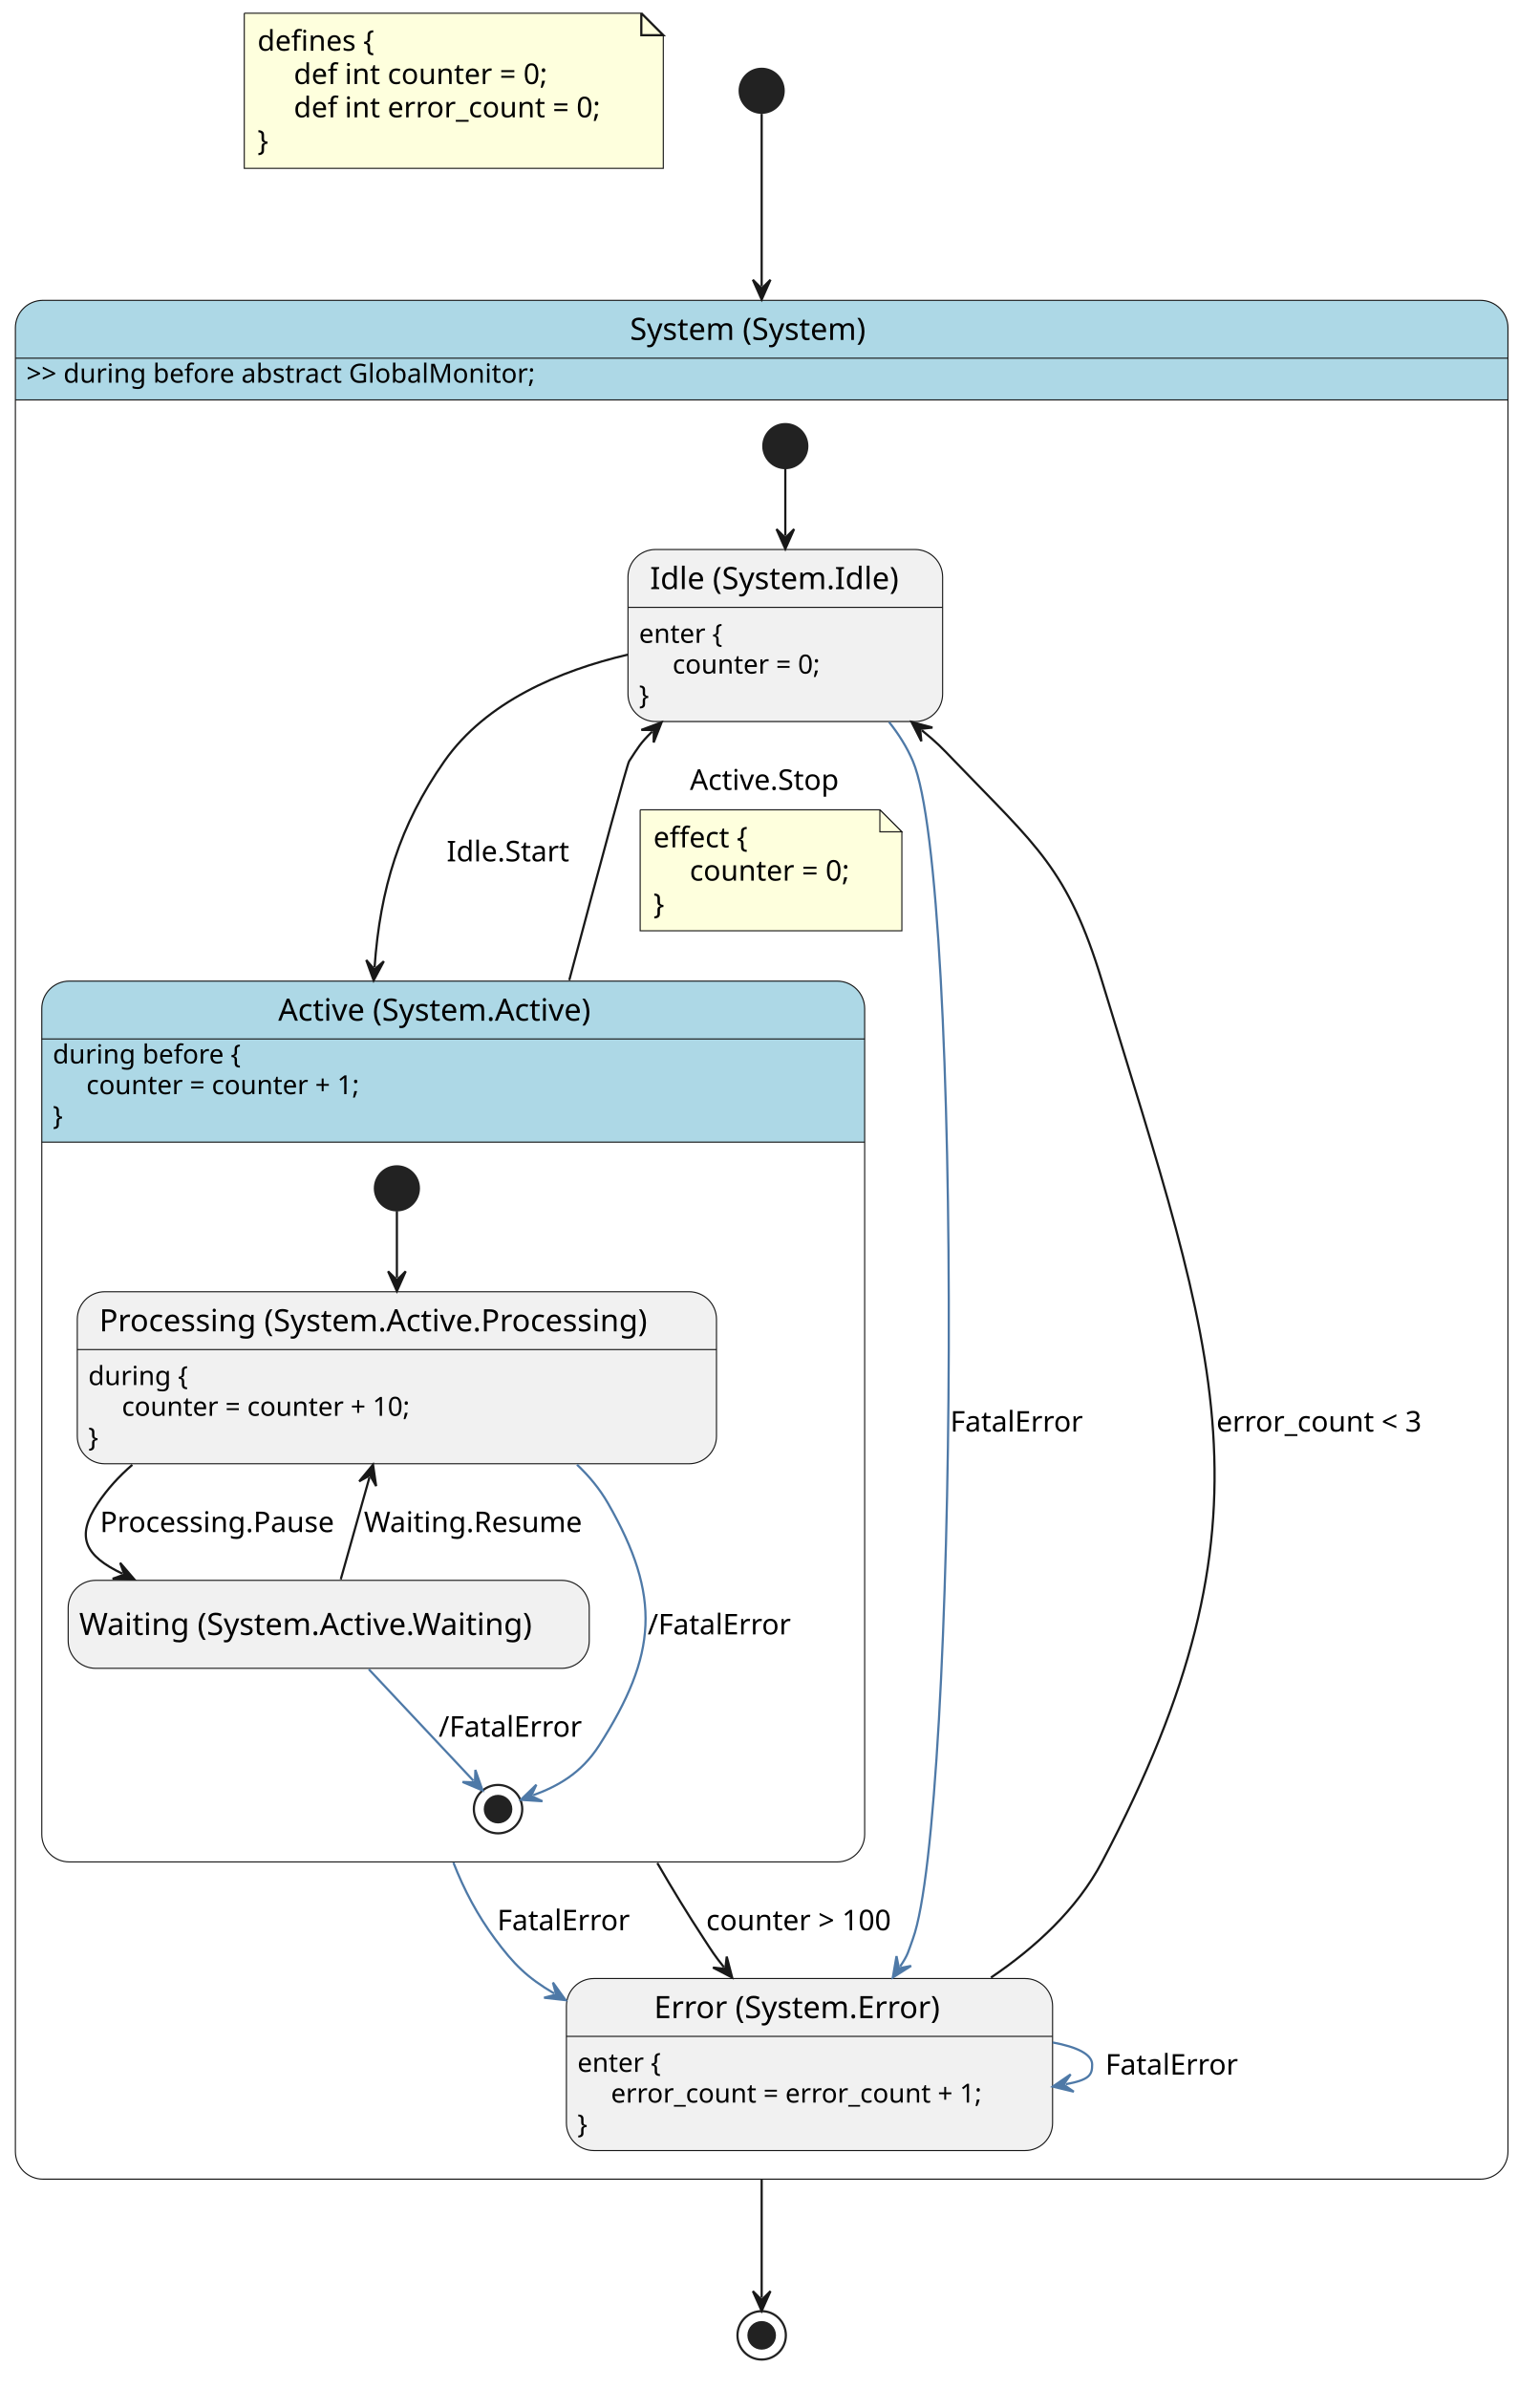
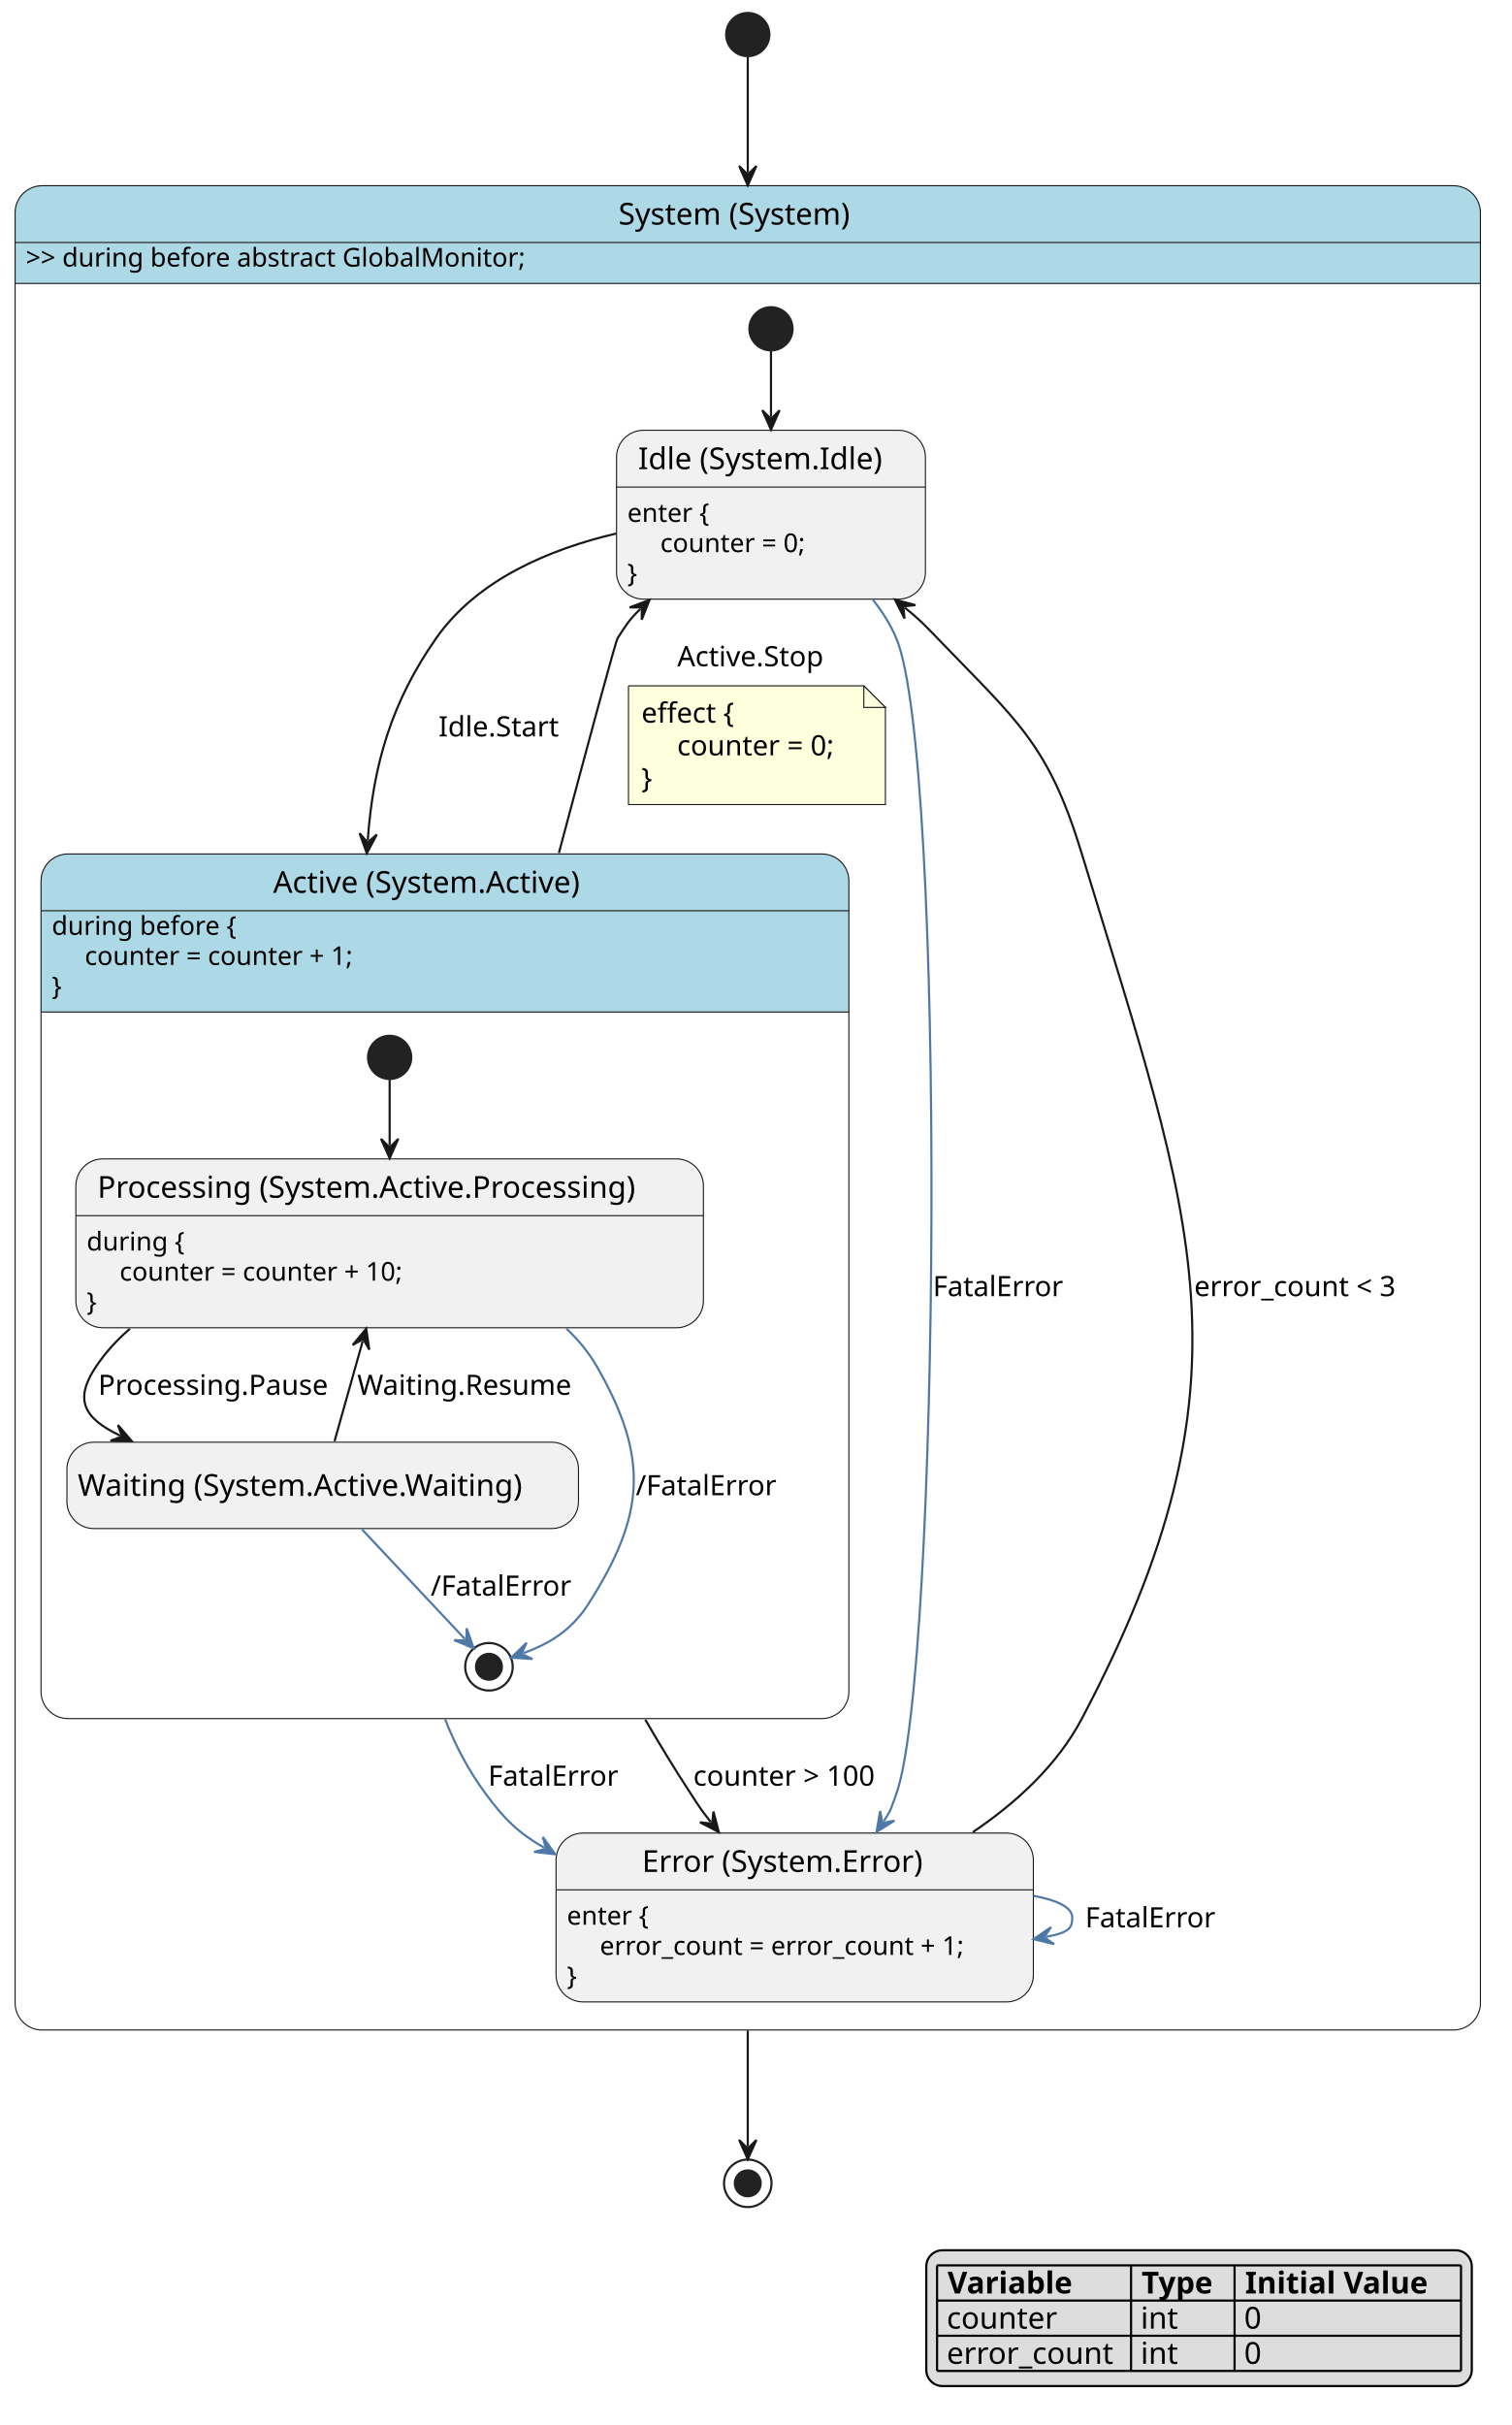
- <svg xmlns="http://www.w3.org/2000/svg" contentStyleType="text/css" data-diagram-type="STATE" height="1086px" preserveAspectRatio="none" style="width:700px;height:1086px;background:#FFFFFF;" version="1.1" viewBox="0 0 700 1086" width="700px" zoomAndPan="magnify">
+ <svg xmlns="http://www.w3.org/2000/svg" contentStyleType="text/css" data-diagram-type="STATE" height="1123px" preserveAspectRatio="none" style="width:700px;height:1123px;background:#FFFFFF;" version="1.1" viewBox="0 0 700 1123" width="700px" zoomAndPan="magnify">
  <defs />
  <g>
-     <g class="entity" data-qualified-name="DefinitionNote" data-source-line="11" id="ent0002">
-       <path d="M111.07,6 L111.07,76.531 L301.61,76.531 L301.61,16 L291.61,6 L111.07,6" fill="#FEFFDD" style="stroke:#181818;stroke-width:0.5;" />
-       <path d="M291.61,6 L291.61,16 L301.61,16 L291.61,6" fill="#FEFFDD" style="stroke:#181818;stroke-width:1;" />
-       <text fill="#000000" font-family="sans-serif" font-size="13" lengthAdjust="spacing" textLength="59.852" x="117.07" y="23.067">defines {</text>
-       <text fill="#000000" font-family="sans-serif" font-size="13" lengthAdjust="spacing" textLength="127.867" x="133.599" y="38.2">def int counter = 0;</text>
-       <text fill="#000000" font-family="sans-serif" font-size="13" lengthAdjust="spacing" textLength="153.01" x="133.599" y="53.333">def int error_count = 0;</text>
-       <text fill="#000000" font-family="sans-serif" font-size="13" lengthAdjust="spacing" textLength="8.271" x="117.07" y="68.465">}</text>
+     <path d="M19.5,86 L673.181,86 A12.5,12.5 0 0 1 685.681,98.5 L685.681,131.266 L7,131.266 L7,98.5 A12.5,12.5 0 0 1 19.5,86" fill="#ADD8E6" />
+     <rect fill="none" height="854.079" rx="12.5" ry="12.5" style="stroke:#181818;stroke-width:0.5;" width="678.681" x="7" y="86" />
+     <line style="stroke:#181818;stroke-width:0.5;" x1="7" x2="685.681" y1="131.266" y2="131.266" />
+     <line style="stroke:#181818;stroke-width:0.5;" x1="7" x2="685.681" y1="112.297" y2="112.297" />
+     <text fill="#000000" font-family="sans-serif" font-size="14" lengthAdjust="spacing" textLength="119.786" x="286.447" y="103.995">System (System)</text>
+     <text fill="#000000" font-family="sans-serif" font-size="12" lengthAdjust="spacing" textLength="250.418" x="12" y="123.436">&gt;&gt; during before abstract GlobalMonitor;</text>
+     <g class="entity" data-qualified-name="system.system__idle" id="ent0003">
+       <rect fill="#F1F1F1" height="78.203" rx="12.5" ry="12.5" style="stroke:#181818;stroke-width:0.5;" width="143.067" x="285.55" y="199.266" />
+       <line style="stroke:#181818;stroke-width:0.5;" x1="285.55" x2="428.617" y1="225.562" y2="225.562" />
+       <text fill="#000000" font-family="sans-serif" font-size="14" lengthAdjust="spacing" textLength="123.067" x="295.55" y="217.261">Idle (System.Idle)</text>
+       <text fill="#000000" font-family="sans-serif" font-size="12" lengthAdjust="spacing" textLength="43.459" x="290.55" y="241.701">enter {</text>
+       <text fill="#000000" font-family="sans-serif" font-size="12" lengthAdjust="spacing" textLength="75.533" x="305.808" y="255.67">counter = 0;</text>
+       <text fill="#000000" font-family="sans-serif" font-size="12" lengthAdjust="spacing" textLength="7.635" x="290.55" y="269.639">}</text>
    </g>
-     <path d="M19.5,136.53 L673.181,136.53 A12.5,12.5 0 0 1 685.681,149.03 L685.681,181.796 L7,181.796 L7,149.03 A12.5,12.5 0 0 1 19.5,136.53" fill="#ADD8E6" />
-     <rect fill="none" height="854.079" rx="12.5" ry="12.5" style="stroke:#181818;stroke-width:0.5;" width="678.681" x="7" y="136.53" />
-     <line style="stroke:#181818;stroke-width:0.5;" x1="7" x2="685.681" y1="181.796" y2="181.796" />
-     <line style="stroke:#181818;stroke-width:0.5;" x1="7" x2="685.681" y1="162.827" y2="162.827" />
-     <text fill="#000000" font-family="sans-serif" font-size="14" lengthAdjust="spacing" textLength="119.786" x="286.447" y="154.525">System (System)</text>
-     <text fill="#000000" font-family="sans-serif" font-size="12" lengthAdjust="spacing" textLength="250.418" x="12" y="173.965">&gt;&gt; during before abstract GlobalMonitor;</text>
-     <g class="entity" data-qualified-name="system.system__idle" id="ent0004">
-       <rect fill="#F1F1F1" height="78.203" rx="12.5" ry="12.5" style="stroke:#181818;stroke-width:0.5;" width="143.067" x="285.55" y="249.796" />
-       <line style="stroke:#181818;stroke-width:0.5;" x1="285.55" x2="428.617" y1="276.092" y2="276.092" />
-       <text fill="#000000" font-family="sans-serif" font-size="14" lengthAdjust="spacing" textLength="123.067" x="295.55" y="267.791">Idle (System.Idle)</text>
-       <text fill="#000000" font-family="sans-serif" font-size="12" lengthAdjust="spacing" textLength="43.459" x="290.55" y="292.231">enter {</text>
-       <text fill="#000000" font-family="sans-serif" font-size="12" lengthAdjust="spacing" textLength="75.533" x="305.808" y="306.2">counter = 0;</text>
-       <text fill="#000000" font-family="sans-serif" font-size="12" lengthAdjust="spacing" textLength="7.635" x="290.55" y="320.169">}</text>
+     <path d="M31.5,395.466 L380.671,395.466 A12.5,12.5 0 0 1 393.171,407.966 L393.171,468.669 L19,468.669 L19,407.966 A12.5,12.5 0 0 1 31.5,395.466" fill="#ADD8E6" />
+     <rect fill="none" height="400.403" rx="12.5" ry="12.5" style="stroke:#181818;stroke-width:0.5;" width="374.171" x="19" y="395.466" />
+     <line style="stroke:#181818;stroke-width:0.5;" x1="19" x2="393.171" y1="468.669" y2="468.669" />
+     <line style="stroke:#181818;stroke-width:0.5;" x1="19" x2="393.171" y1="421.762" y2="421.762" />
+     <text fill="#000000" font-family="sans-serif" font-size="14" lengthAdjust="spacing" textLength="159.134" x="126.518" y="413.461">Active (System.Active)</text>
+     <text fill="#000000" font-family="sans-serif" font-size="12" lengthAdjust="spacing" textLength="92.859" x="24" y="432.901">during before {</text>
+     <text fill="#000000" font-family="sans-serif" font-size="12" lengthAdjust="spacing" textLength="139.389" x="39.258" y="446.87">counter = counter + 1;</text>
+     <text fill="#000000" font-family="sans-serif" font-size="12" lengthAdjust="spacing" textLength="7.635" x="24" y="460.839">}</text>
+     <g class="entity" data-qualified-name="system.system__active.system__active__processing" id="ent0005">
+       <rect fill="#F1F1F1" height="78.203" rx="12.5" ry="12.5" style="stroke:#181818;stroke-width:0.5;" width="290.655" x="35.14" y="536.669" />
+       <line style="stroke:#181818;stroke-width:0.5;" x1="35.14" x2="325.795" y1="562.966" y2="562.966" />
+       <text fill="#000000" font-family="sans-serif" font-size="14" lengthAdjust="spacing" textLength="270.655" x="45.14" y="554.664">Processing (System.Active.Processing)</text>
+       <text fill="#000000" font-family="sans-serif" font-size="12" lengthAdjust="spacing" textLength="50.162" x="40.14" y="579.104">during {</text>
+       <text fill="#000000" font-family="sans-serif" font-size="12" lengthAdjust="spacing" textLength="147.023" x="55.398" y="593.073">counter = counter + 10;</text>
+       <text fill="#000000" font-family="sans-serif" font-size="12" lengthAdjust="spacing" textLength="7.635" x="40.14" y="607.042">}</text>
    </g>
-     <path d="M31.5,445.996 L380.671,445.996 A12.5,12.5 0 0 1 393.171,458.496 L393.171,519.199 L19,519.199 L19,458.496 A12.5,12.5 0 0 1 31.5,445.996" fill="#ADD8E6" />
-     <rect fill="none" height="400.403" rx="12.5" ry="12.5" style="stroke:#181818;stroke-width:0.5;" width="374.171" x="19" y="445.996" />
-     <line style="stroke:#181818;stroke-width:0.5;" x1="19" x2="393.171" y1="519.199" y2="519.199" />
-     <line style="stroke:#181818;stroke-width:0.5;" x1="19" x2="393.171" y1="472.293" y2="472.293" />
-     <text fill="#000000" font-family="sans-serif" font-size="14" lengthAdjust="spacing" textLength="159.134" x="126.518" y="463.991">Active (System.Active)</text>
-     <text fill="#000000" font-family="sans-serif" font-size="12" lengthAdjust="spacing" textLength="92.859" x="24" y="483.431">during before {</text>
-     <text fill="#000000" font-family="sans-serif" font-size="12" lengthAdjust="spacing" textLength="139.389" x="39.258" y="497.4">counter = counter + 1;</text>
-     <text fill="#000000" font-family="sans-serif" font-size="12" lengthAdjust="spacing" textLength="7.635" x="24" y="511.369">}</text>
-     <g class="entity" data-qualified-name="system.system__active.system__active__processing" id="ent0006">
-       <rect fill="#F1F1F1" height="78.203" rx="12.5" ry="12.5" style="stroke:#181818;stroke-width:0.5;" width="290.655" x="35.14" y="587.199" />
-       <line style="stroke:#181818;stroke-width:0.5;" x1="35.14" x2="325.795" y1="613.496" y2="613.496" />
-       <text fill="#000000" font-family="sans-serif" font-size="14" lengthAdjust="spacing" textLength="270.655" x="45.14" y="605.194">Processing (System.Active.Processing)</text>
-       <text fill="#000000" font-family="sans-serif" font-size="12" lengthAdjust="spacing" textLength="50.162" x="40.14" y="629.634">during {</text>
-       <text fill="#000000" font-family="sans-serif" font-size="12" lengthAdjust="spacing" textLength="147.023" x="55.398" y="643.603">counter = counter + 10;</text>
-       <text fill="#000000" font-family="sans-serif" font-size="12" lengthAdjust="spacing" textLength="7.635" x="40.14" y="657.572">}</text>
+     <rect fill="#F1F1F1" height="40" rx="12.5" ry="12.5" style="stroke:#181818;stroke-width:0.5;" width="236.933" x="31" y="667.869" />
+     <text fill="#000000" font-family="sans-serif" font-size="14" lengthAdjust="spacing" textLength="226.933" x="36" y="692.715">Waiting (System.Active.Waiting)</text>
+     <g class="end_entity" data-qualified-name="system.system__active..end.system__active" data-source-line="23" id="ent0002">
+       <ellipse cx="226.47" cy="771.869" fill="none" rx="11" ry="11" style="stroke:#222222;stroke-width:1;" />
+       <ellipse cx="226.47" cy="771.869" fill="#222222" rx="6" ry="6" style="stroke:#222222;stroke-width:1;" />
    </g>
-     <rect fill="#F1F1F1" height="40" rx="12.5" ry="12.5" style="stroke:#181818;stroke-width:0.5;" width="236.933" x="31" y="718.399" />
-     <text fill="#000000" font-family="sans-serif" font-size="14" lengthAdjust="spacing" textLength="226.933" x="36" y="743.245">Waiting (System.Active.Waiting)</text>
-     <g class="end_entity" data-qualified-name="system.system__active..end.system__active" data-source-line="24" id="ent0002">
-       <ellipse cx="226.47" cy="822.399" fill="none" rx="11" ry="11" style="stroke:#222222;stroke-width:1;" />
-       <ellipse cx="226.47" cy="822.399" fill="#222222" rx="6" ry="6" style="stroke:#222222;stroke-width:1;" />
+     <g class="start_entity" data-qualified-name="system.system__active..start.system__active" data-source-line="25" id="ent0005">
+       <ellipse cx="180.47" cy="489.669" fill="#222222" rx="10" ry="10" style="stroke:#222222;stroke-width:1;" />
    </g>
-     <g class="start_entity" data-qualified-name="system.system__active..start.system__active" data-source-line="26" id="ent0005">
-       <ellipse cx="180.47" cy="540.199" fill="#222222" rx="10" ry="10" style="stroke:#222222;stroke-width:1;" />
+     <g class="link" data-entity-1="ent0005" data-entity-2="ent0002" data-link-type="dependency" data-source-line="23" id="lnk3">
+       <path d="M262.38,615.289 C267.89,620.499 272.72,626.339 276.47,632.869 C300.82,675.299 298.82,701.649 272.47,742.869 C264.21,755.789 253.282,761.579 242.452,765.559" fill="none" id="system__active__processing-to-*end*system__active" style="stroke:#4E79A7;stroke-width:1;" />
+       <polygon fill="#4E79A7" points="236.82,767.629,246.647,768.279,241.513,765.904,243.888,760.77,236.82,767.629" style="stroke:#4E79A7;stroke-width:1;" />
+       <text fill="#000000" font-family="sans-serif" font-size="13" lengthAdjust="spacing" textLength="68.701" x="294.47" y="692.436">/FatalError</text>
    </g>
-     <g class="link" data-entity-1="ent0006" data-entity-2="ent0002" data-link-type="dependency" data-source-line="24" id="lnk3">
-       <path d="M262.38,665.819 C267.89,671.029 272.72,676.869 276.47,683.399 C300.82,725.829 298.82,752.179 272.47,793.399 C264.21,806.319 253.282,812.109 242.452,816.089" fill="none" id="system__active__processing-to-*end*system__active" style="stroke:#4E79A7;stroke-width:1;" />
-       <polygon fill="#4E79A7" points="236.82,818.159,246.647,818.809,241.513,816.434,243.888,811.3,236.82,818.159" style="stroke:#4E79A7;stroke-width:1;" />
-       <text fill="#000000" font-family="sans-serif" font-size="13" lengthAdjust="spacing" textLength="68.701" x="294.47" y="742.966">/FatalError</text>
+     <g class="link" data-entity-1="ent0006" data-entity-2="ent0002" data-link-type="dependency" data-source-line="24" id="lnk4">
+       <path d="M167.71,708.299 C184.26,725.919 203.674,746.594 215.294,758.974" fill="none" id="system__active__waiting-to-*end*system__active" style="stroke:#4E79A7;stroke-width:1;" />
+       <polygon fill="#4E79A7" points="219.4,763.349,216.157,754.049,215.978,759.703,210.324,759.524,219.4,763.349" style="stroke:#4E79A7;stroke-width:1;" />
+       <text fill="#000000" font-family="sans-serif" font-size="13" lengthAdjust="spacing" textLength="68.701" x="199.47" y="738.936">/FatalError</text>
    </g>
-     <g class="link" data-entity-1="ent0007" data-entity-2="ent0002" data-link-type="dependency" data-source-line="25" id="lnk4">
-       <path d="M167.71,758.829 C184.26,776.449 203.674,797.124 215.294,809.504" fill="none" id="system__active__waiting-to-*end*system__active" style="stroke:#4E79A7;stroke-width:1;" />
-       <polygon fill="#4E79A7" points="219.4,813.879,216.157,804.579,215.978,810.233,210.324,810.054,219.4,813.879" style="stroke:#4E79A7;stroke-width:1;" />
-       <text fill="#000000" font-family="sans-serif" font-size="13" lengthAdjust="spacing" textLength="68.701" x="199.47" y="789.466">/FatalError</text>
+     <g class="link" data-entity-1="ent0005" data-entity-2="ent0005" data-link-type="dependency" data-source-line="25" id="lnk6">
+       <path d="M180.47,499.989 C180.47,508.879 180.47,516.889 180.47,530.389" fill="none" id="*start*system__active-to-system__active__processing" style="stroke:#181818;stroke-width:1;" />
+       <polygon fill="#181818" points="180.47,536.389,184.47,527.389,180.47,531.389,176.47,527.389,180.47,536.389" style="stroke:#181818;stroke-width:1;" />
    </g>
-     <g class="link" data-entity-1="ent0005" data-entity-2="ent0006" data-link-type="dependency" data-source-line="26" id="lnk6">
-       <path d="M180.47,550.519 C180.47,559.409 180.47,567.419 180.47,580.919" fill="none" id="*start*system__active-to-system__active__processing" style="stroke:#181818;stroke-width:1;" />
-       <polygon fill="#181818" points="180.47,586.919,184.47,577.919,180.47,581.919,176.47,577.919,180.47,586.919" style="stroke:#181818;stroke-width:1;" />
+     <g class="link" data-entity-1="ent0005" data-entity-2="ent0006" data-link-type="dependency" data-source-line="26" id="lnk7">
+       <path d="M60.17,615.349 C54.2,620.479 48.87,626.289 44.47,632.869 C34.26,648.119 38.612,656.72 55.632,664.82" fill="none" id="system__active__processing-to-system__active__waiting" style="stroke:#181818;stroke-width:1;" />
+       <polygon fill="#181818" points="61.05,667.399,54.642,659.919,56.535,665.25,51.205,667.143,61.05,667.399" style="stroke:#181818;stroke-width:1;" />
+       <text fill="#000000" font-family="sans-serif" font-size="13" lengthAdjust="spacing" textLength="112.88" x="45.47" y="645.936">Processing.Pause</text>
    </g>
-     <g class="link" data-entity-1="ent0006" data-entity-2="ent0007" data-link-type="dependency" data-source-line="27" id="lnk7">
-       <path d="M60.17,665.879 C54.2,671.009 48.87,676.819 44.47,683.399 C34.26,698.649 38.612,707.25 55.632,715.35" fill="none" id="system__active__processing-to-system__active__waiting" style="stroke:#181818;stroke-width:1;" />
-       <polygon fill="#181818" points="61.05,717.929,54.642,710.449,56.535,715.78,51.205,717.673,61.05,717.929" style="stroke:#181818;stroke-width:1;" />
-       <text fill="#000000" font-family="sans-serif" font-size="13" lengthAdjust="spacing" textLength="112.88" x="45.47" y="696.466">Processing.Pause</text>
+     <g class="link" data-entity-1="ent0006" data-entity-2="ent0005" data-link-type="dependency" data-source-line="27" id="lnk8">
+       <path d="M154.95,667.399 C159.01,652.989 163.046,638.665 167.996,621.055" fill="none" id="system__active__waiting-to-system__active__processing" style="stroke:#181818;stroke-width:1;" />
+       <polygon fill="#181818" points="169.62,615.279,163.334,622.861,168.267,620.092,171.035,625.025,169.62,615.279" style="stroke:#181818;stroke-width:1;" />
+       <text fill="#000000" font-family="sans-serif" font-size="13" lengthAdjust="spacing" textLength="106.469" x="165.47" y="645.936">Waiting.Resume</text>
    </g>
-     <g class="link" data-entity-1="ent0007" data-entity-2="ent0006" data-link-type="dependency" data-source-line="28" id="lnk8">
-       <path d="M154.95,717.929 C159.01,703.519 163.046,689.195 167.996,671.585" fill="none" id="system__active__waiting-to-system__active__processing" style="stroke:#181818;stroke-width:1;" />
-       <polygon fill="#181818" points="169.62,665.809,163.334,673.391,168.267,670.622,171.035,675.555,169.62,665.809" style="stroke:#181818;stroke-width:1;" />
-       <text fill="#000000" font-family="sans-serif" font-size="13" lengthAdjust="spacing" textLength="106.469" x="165.47" y="696.466">Waiting.Resume</text>
+     <g class="entity" data-qualified-name="system.system__error" id="ent0007">
+       <rect fill="#F1F1F1" height="78.203" rx="12.5" ry="12.5" style="stroke:#181818;stroke-width:0.5;" width="221.065" x="257.55" y="848.876" />
+       <line style="stroke:#181818;stroke-width:0.5;" x1="257.55" x2="478.615" y1="875.173" y2="875.173" />
+       <text fill="#000000" font-family="sans-serif" font-size="14" lengthAdjust="spacing" textLength="141.388" x="297.388" y="866.871">Error (System.Error)</text>
+       <text fill="#000000" font-family="sans-serif" font-size="12" lengthAdjust="spacing" textLength="43.459" x="262.55" y="891.311">enter {</text>
+       <text fill="#000000" font-family="sans-serif" font-size="12" lengthAdjust="spacing" textLength="185.807" x="277.808" y="905.28">error_count = error_count + 1;</text>
+       <text fill="#000000" font-family="sans-serif" font-size="12" lengthAdjust="spacing" textLength="7.635" x="262.55" y="919.249">}</text>
    </g>
-     <g class="entity" data-qualified-name="system.system__error" id="ent0008">
-       <rect fill="#F1F1F1" height="78.203" rx="12.5" ry="12.5" style="stroke:#181818;stroke-width:0.5;" width="221.065" x="257.55" y="899.406" />
-       <line style="stroke:#181818;stroke-width:0.5;" x1="257.55" x2="478.615" y1="925.702" y2="925.702" />
-       <text fill="#000000" font-family="sans-serif" font-size="14" lengthAdjust="spacing" textLength="141.388" x="297.388" y="917.401">Error (System.Error)</text>
-       <text fill="#000000" font-family="sans-serif" font-size="12" lengthAdjust="spacing" textLength="43.459" x="262.55" y="941.841">enter {</text>
-       <text fill="#000000" font-family="sans-serif" font-size="12" lengthAdjust="spacing" textLength="185.807" x="277.808" y="955.81">error_count = error_count + 1;</text>
-       <text fill="#000000" font-family="sans-serif" font-size="12" lengthAdjust="spacing" textLength="7.635" x="262.55" y="969.779">}</text>
+     <g class="start_entity" data-qualified-name="system..start.system" data-source-line="35" id="ent0012">
+       <ellipse cx="357.09" cy="152.266" fill="#222222" rx="10" ry="10" style="stroke:#222222;stroke-width:1;" />
    </g>
-     <g class="start_entity" data-qualified-name="system..start.system" data-source-line="36" id="ent0012">
-       <ellipse cx="357.09" cy="202.796" fill="#222222" rx="10" ry="10" style="stroke:#222222;stroke-width:1;" />
+     <g class="link" data-entity-1="ent0003" data-entity-2="ent0007" data-link-type="dependency" data-source-line="32" id="lnk9">
+       <path d="M404.27,277.696 C408.63,283.196 412.41,289.146 415.09,295.466 C438.31,350.236 435.41,774.966 415.09,830.876 C412.87,836.966 413.007,837.869 409.307,843.399" fill="none" id="system__idle-to-system__error" style="stroke:#4E79A7;stroke-width:1;" />
+       <polygon fill="#4E79A7" points="405.97,848.386,414.299,843.13,408.75,844.23,407.65,838.681,405.97,848.386" style="stroke:#4E79A7;stroke-width:1;" />
+       <text fill="#000000" font-family="sans-serif" font-size="13" lengthAdjust="spacing" textLength="64.321" x="432.09" y="600.242">FatalError</text>
    </g>
-     <g class="link" data-entity-1="ent0004" data-entity-2="ent0008" data-link-type="dependency" data-source-line="33" id="lnk9">
-       <path d="M404.27,328.226 C408.63,333.726 412.41,339.676 415.09,345.996 C438.31,400.766 435.41,825.496 415.09,881.406 C412.87,887.496 413.007,888.399 409.307,893.929" fill="none" id="system__idle-to-system__error" style="stroke:#4E79A7;stroke-width:1;" />
-       <polygon fill="#4E79A7" points="405.97,898.916,414.299,893.66,408.75,894.76,407.65,889.211,405.97,898.916" style="stroke:#4E79A7;stroke-width:1;" />
-       <text fill="#000000" font-family="sans-serif" font-size="13" lengthAdjust="spacing" textLength="64.321" x="432.09" y="650.773">FatalError</text>
+     <g class="link" data-entity-1="ent0004" data-entity-2="ent0007" data-link-type="dependency" data-source-line="33" id="lnk10">
+       <path d="M206.17,796.176 C210.97,808.516 217.18,820.226 225.09,830.876 C233.59,842.326 239.611,848.415 252.001,855.665" fill="none" id="system__active-to-system__error" style="stroke:#4E79A7;stroke-width:1;" />
+       <polygon fill="#4E79A7" points="257.18,858.696,251.432,850.698,252.864,856.17,247.392,857.603,257.18,858.696" style="stroke:#4E79A7;stroke-width:1;" />
+       <text fill="#000000" font-family="sans-serif" font-size="13" lengthAdjust="spacing" textLength="64.321" x="226.09" y="826.942">FatalError</text>
    </g>
-     <g class="link" data-entity-1="ent0005" data-entity-2="ent0008" data-link-type="dependency" data-source-line="34" id="lnk10">
-       <path d="M206.17,846.706 C210.97,859.046 217.18,870.756 225.09,881.406 C233.59,892.856 239.611,898.945 252.001,906.195" fill="none" id="system__active-to-system__error" style="stroke:#4E79A7;stroke-width:1;" />
-       <polygon fill="#4E79A7" points="257.18,909.226,251.432,901.228,252.864,906.7,247.392,908.133,257.18,909.226" style="stroke:#4E79A7;stroke-width:1;" />
-       <text fill="#000000" font-family="sans-serif" font-size="13" lengthAdjust="spacing" textLength="64.321" x="226.09" y="877.472">FatalError</text>
+     <g class="link" data-entity-1="ent0007" data-entity-2="ent0007" data-link-type="dependency" data-source-line="34" id="lnk11">
+       <path d="M478.69,877.946 C489.65,879.956 496.62,883.296 496.62,887.976 C496.62,892.656 495.552,894.913 484.592,896.923" fill="none" id="system__error-to-system__error" style="stroke:#4E79A7;stroke-width:1;" />
+       <polygon fill="#4E79A7" points="478.69,898.006,488.264,900.317,483.608,897.104,486.821,892.448,478.69,898.006" style="stroke:#4E79A7;stroke-width:1;" />
+       <text fill="#000000" font-family="sans-serif" font-size="13" lengthAdjust="spacing" textLength="64.321" x="502.62" y="892.543">FatalError</text>
    </g>
-     <g class="link" data-entity-1="ent0008" data-entity-2="ent0008" data-link-type="dependency" data-source-line="35" id="lnk11">
-       <path d="M478.69,928.476 C489.65,930.486 496.62,933.826 496.62,938.506 C496.62,943.186 495.552,945.443 484.592,947.453" fill="none" id="system__error-to-system__error" style="stroke:#4E79A7;stroke-width:1;" />
-       <polygon fill="#4E79A7" points="478.69,948.536,488.264,950.846,483.608,947.634,486.821,942.978,478.69,948.536" style="stroke:#4E79A7;stroke-width:1;" />
-       <text fill="#000000" font-family="sans-serif" font-size="13" lengthAdjust="spacing" textLength="64.321" x="502.62" y="943.072">FatalError</text>
+     <g class="link" data-entity-1="ent0012" data-entity-2="ent0003" data-link-type="dependency" data-source-line="35" id="lnk13">
+       <path d="M357.09,162.586 C357.09,171.486 357.09,179.496 357.09,192.996" fill="none" id="*start*system-to-system__idle" style="stroke:#181818;stroke-width:1;" />
+       <polygon fill="#181818" points="357.09,198.996,361.09,189.996,357.09,193.996,353.09,189.996,357.09,198.996" style="stroke:#181818;stroke-width:1;" />
    </g>
-     <g class="link" data-entity-1="ent0012" data-entity-2="ent0004" data-link-type="dependency" data-source-line="36" id="lnk13">
-       <path d="M357.09,213.116 C357.09,222.016 357.09,230.026 357.09,243.526" fill="none" id="*start*system-to-system__idle" style="stroke:#181818;stroke-width:1;" />
-       <polygon fill="#181818" points="357.09,249.526,361.09,240.526,357.09,244.526,353.09,240.526,357.09,249.526" style="stroke:#181818;stroke-width:1;" />
+     <g class="link" data-entity-1="ent0003" data-entity-2="ent0004" data-link-type="dependency" data-source-line="36" id="lnk14">
+       <path d="M285.42,247.066 C254.47,254.346 221.07,268.406 202.09,295.466 C181.65,324.606 172.856,353.581 170.326,389.171" fill="none" id="system__idle-to-system__active" style="stroke:#181818;stroke-width:1;" />
+       <polygon fill="#181818" points="169.9,395.156,174.528,386.462,170.255,390.168,166.548,385.895,169.9,395.156" style="stroke:#181818;stroke-width:1;" />
+       <text fill="#000000" font-family="sans-serif" font-size="13" lengthAdjust="spacing" textLength="59.585" x="203.09" y="341.033">Idle.Start</text>
    </g>
-     <g class="link" data-entity-1="ent0004" data-entity-2="ent0005" data-link-type="dependency" data-source-line="37" id="lnk14">
-       <path d="M285.42,297.596 C254.47,304.876 221.07,318.936 202.09,345.996 C181.65,375.136 172.856,404.111 170.326,439.701" fill="none" id="system__idle-to-system__active" style="stroke:#181818;stroke-width:1;" />
-       <polygon fill="#181818" points="169.9,445.686,174.528,436.992,170.255,440.698,166.548,436.425,169.9,445.686" style="stroke:#181818;stroke-width:1;" />
-       <text fill="#000000" font-family="sans-serif" font-size="13" lengthAdjust="spacing" textLength="59.585" x="203.09" y="391.562">Idle.Start</text>
+     <g class="link" data-entity-1="ent0004" data-entity-2="ent0003" data-link-type="dependency" data-source-line="37" id="lnk15">
+       <path d="M258.86,395.016 C273.24,341.016 285.18,296.846 286.09,295.466 C290.23,289.166 291.033,287.463 296.563,282.023" fill="none" id="system__active-to-system__idle" style="stroke:#181818;stroke-width:1;" />
+       <polygon fill="#181818" points="300.84,277.816,291.619,281.276,297.276,281.322,297.229,286.979,300.84,277.816" style="stroke:#181818;stroke-width:1;" />
+       <text fill="#000000" font-family="sans-serif" font-size="13" lengthAdjust="spacing" textLength="74.128" x="313.704" y="308.533">Active.Stop</text>
+       <path d="M291.09,317.598 L291.09,372.598 L410.09,372.598 L410.09,327.598 L400.09,317.598 L291.09,317.598" fill="#FEFFDD" style="stroke:#181818;stroke-width:0.5;" />
+       <path d="M400.09,317.598 L400.09,327.598 L410.09,327.598 L400.09,317.598" fill="#FEFFDD" style="stroke:#181818;stroke-width:0.5;" />
+       <text fill="#000000" font-family="sans-serif" font-size="13" lengthAdjust="spacing" textLength="49.797" x="297.09" y="334.665">effect {</text>
+       <text fill="#000000" font-family="sans-serif" font-size="13" lengthAdjust="spacing" textLength="81.828" x="313.619" y="349.798">counter = 0;</text>
+       <text fill="#000000" font-family="sans-serif" font-size="13" lengthAdjust="spacing" textLength="8.271" x="297.09" y="364.931">}</text>
    </g>
-     <g class="link" data-entity-1="ent0005" data-entity-2="ent0004" data-link-type="dependency" data-source-line="38" id="lnk15">
-       <path d="M258.86,445.546 C273.24,391.546 285.18,347.376 286.09,345.996 C290.23,339.696 291.033,337.993 296.563,332.553" fill="none" id="system__active-to-system__idle" style="stroke:#181818;stroke-width:1;" />
-       <polygon fill="#181818" points="300.84,328.346,291.619,331.806,297.276,331.852,297.229,337.509,300.84,328.346" style="stroke:#181818;stroke-width:1;" />
-       <text fill="#000000" font-family="sans-serif" font-size="13" lengthAdjust="spacing" textLength="74.128" x="313.704" y="359.062">Active.Stop</text>
-       <path d="M291.09,368.128 L291.09,423.128 L410.09,423.128 L410.09,378.128 L400.09,368.128 L291.09,368.128" fill="#FEFFDD" style="stroke:#181818;stroke-width:0.5;" />
-       <path d="M400.09,368.128 L400.09,378.128 L410.09,378.128 L400.09,368.128" fill="#FEFFDD" style="stroke:#181818;stroke-width:0.5;" />
-       <text fill="#000000" font-family="sans-serif" font-size="13" lengthAdjust="spacing" textLength="49.797" x="297.09" y="385.195">effect {</text>
-       <text fill="#000000" font-family="sans-serif" font-size="13" lengthAdjust="spacing" textLength="81.828" x="313.619" y="400.328">counter = 0;</text>
-       <text fill="#000000" font-family="sans-serif" font-size="13" lengthAdjust="spacing" textLength="8.271" x="297.09" y="415.461">}</text>
+     <g class="link" data-entity-1="ent0004" data-entity-2="ent0007" data-link-type="dependency" data-source-line="43" id="lnk16">
+       <path d="M298.89,796.366 C305.75,808.216 312.83,819.816 320.09,830.876 C323.95,836.766 324.63,838.024 329.19,843.744" fill="none" id="system__active-to-system__error-1" style="stroke:#181818;stroke-width:1;" />
+       <polygon fill="#181818" points="332.93,848.436,330.447,838.905,329.813,844.526,324.192,843.892,332.93,848.436" style="stroke:#181818;stroke-width:1;" />
+       <text fill="#000000" font-family="sans-serif" font-size="13" lengthAdjust="spacing" textLength="93.99" x="321.09" y="826.942">counter &gt; 100</text>
    </g>
-     <g class="link" data-entity-1="ent0005" data-entity-2="ent0008" data-link-type="dependency" data-source-line="44" id="lnk16">
-       <path d="M298.89,846.896 C305.75,858.746 312.83,870.346 320.09,881.406 C323.95,887.296 324.63,888.554 329.19,894.274" fill="none" id="system__active-to-system__error-1" style="stroke:#181818;stroke-width:1;" />
-       <polygon fill="#181818" points="332.93,898.966,330.447,889.435,329.813,895.056,324.192,894.422,332.93,898.966" style="stroke:#181818;stroke-width:1;" />
-       <text fill="#000000" font-family="sans-serif" font-size="13" lengthAdjust="spacing" textLength="93.99" x="321.09" y="877.472">counter &gt; 100</text>
+     <g class="link" data-entity-1="ent0007" data-entity-2="ent0003" data-link-type="dependency" data-source-line="44" id="lnk17">
+       <path d="M450.6,848.446 C470.73,834.836 489.73,817.416 501.09,795.876 C584.07,638.446 552.85,565.736 501.09,395.466 C485.52,344.286 471.16,334.036 434.09,295.466 C428.12,289.266 426.067,287.058 419.147,281.438" fill="none" id="system__error-to-system__idle" style="stroke:#181818;stroke-width:1;" />
+       <polygon fill="#181818" points="414.49,277.656,418.955,286.434,418.371,280.808,423.998,280.224,414.49,277.656" style="stroke:#181818;stroke-width:1;" />
+       <text fill="#000000" font-family="sans-serif" font-size="13" lengthAdjust="spacing" textLength="102.591" x="553.09" y="600.242">error_count &lt; 3</text>
    </g>
-     <g class="link" data-entity-1="ent0008" data-entity-2="ent0004" data-link-type="dependency" data-source-line="45" id="lnk17">
-       <path d="M450.6,898.976 C470.73,885.366 489.73,867.946 501.09,846.406 C584.07,688.976 552.85,616.266 501.09,445.996 C485.52,394.816 471.16,384.566 434.09,345.996 C428.12,339.796 426.067,337.588 419.147,331.968" fill="none" id="system__error-to-system__idle" style="stroke:#181818;stroke-width:1;" />
-       <polygon fill="#181818" points="414.49,328.186,418.955,336.964,418.371,331.338,423.998,330.754,414.49,328.186" style="stroke:#181818;stroke-width:1;" />
-       <text fill="#000000" font-family="sans-serif" font-size="13" lengthAdjust="spacing" textLength="102.591" x="553.09" y="650.773">error_count &lt; 3</text>
+     <g class="start_entity" data-qualified-name=".start." data-source-line="47" id="ent0018">
+       <ellipse cx="346.34" cy="16" fill="#222222" rx="10" ry="10" style="stroke:#222222;stroke-width:1;" />
    </g>
-     <g class="start_entity" data-qualified-name=".start." data-source-line="48" id="ent0018">
-       <ellipse cx="346.34" cy="41.27" fill="#222222" rx="10" ry="10" style="stroke:#222222;stroke-width:1;" />
+     <g class="end_entity" data-qualified-name=".end." data-source-line="48" id="ent0020">
+       <ellipse cx="346.34" cy="1011.08" fill="none" rx="11" ry="11" style="stroke:#222222;stroke-width:1;" />
+       <ellipse cx="346.34" cy="1011.08" fill="#222222" rx="6" ry="6" style="stroke:#222222;stroke-width:1;" />
    </g>
-     <g class="end_entity" data-qualified-name=".end." data-source-line="49" id="ent0020">
-       <ellipse cx="346.34" cy="1061.61" fill="none" rx="11" ry="11" style="stroke:#222222;stroke-width:1;" />
-       <ellipse cx="346.34" cy="1061.61" fill="#222222" rx="6" ry="6" style="stroke:#222222;stroke-width:1;" />
+     <g class="link" data-entity-1="ent0018" data-entity-2="ent0002" data-link-type="dependency" data-source-line="47" id="lnk19">
+       <path d="M346.34,26.45 C346.34,37.81 346.34,52.78 346.34,79.86" fill="none" id="*start*-to-system" style="stroke:#181818;stroke-width:1;" />
+       <polygon fill="#181818" points="346.34,85.86,350.34,76.86,346.34,80.86,342.34,76.86,346.34,85.86" style="stroke:#181818;stroke-width:1;" />
    </g>
-     <g class="link" data-entity-1="ent0018" data-entity-2="ent0003" data-link-type="dependency" data-source-line="48" id="lnk19">
-       <path d="M346.34,51.74 C346.34,66.37 346.34,90.93 346.34,130.18" fill="none" id="*start*-to-system" style="stroke:#181818;stroke-width:1;" />
-       <polygon fill="#181818" points="346.34,136.18,350.34,127.18,346.34,131.18,342.34,127.18,346.34,136.18" style="stroke:#181818;stroke-width:1;" />
+     <g class="link" data-entity-1="ent0002" data-entity-2="ent0020" data-link-type="dependency" data-source-line="48" id="lnk21">
+       <path d="M346.34,940.32 C346.34,967.34 346.34,982.37 346.34,993.99" fill="none" id="system-to-*end*" style="stroke:#181818;stroke-width:1;" />
+       <polygon fill="#181818" points="346.34,999.99,350.34,990.99,346.34,994.99,342.34,990.99,346.34,999.99" style="stroke:#181818;stroke-width:1;" />
    </g>
-     <g class="link" data-entity-1="ent0003" data-entity-2="ent0020" data-link-type="dependency" data-source-line="49" id="lnk21">
-       <path d="M346.34,990.85 C346.34,1017.87 346.34,1032.9 346.34,1044.52" fill="none" id="system-to-*end*" style="stroke:#181818;stroke-width:1;" />
-       <polygon fill="#181818" points="346.34,1050.52,350.34,1041.52,346.34,1045.52,342.34,1041.52,346.34,1050.52" style="stroke:#181818;stroke-width:1;" />
+     <g class="legend" data-source-line="10">
+       <rect fill="#DDDDDD" height="62.891" rx="7.5" ry="7.5" style="stroke:#000000;stroke-width:1;" width="252.662" x="429.019" y="1042.08" />
+       <text fill="#000000" font-family="sans-serif" font-size="14" font-weight="bold" lengthAdjust="spacing" textLength="65.748" x="438.893" y="1062.075">Variable</text>
+       <text fill="#000000" font-family="sans-serif" font-size="14" font-weight="bold" lengthAdjust="spacing" textLength="38.192" x="528.737" y="1062.075">Type</text>
+       <text fill="#000000" font-family="sans-serif" font-size="14" font-weight="bold" lengthAdjust="spacing" textLength="95.129" x="576.678" y="1062.075">Initial Value</text>
+       <text fill="#000000" font-family="sans-serif" font-size="14" lengthAdjust="spacing" textLength="53.867" x="438.469" y="1078.372">counter</text>
+       <text fill="#000000" font-family="sans-serif" font-size="14" lengthAdjust="spacing" textLength="18.252" x="528.314" y="1078.372">int</text>
+       <text fill="#000000" font-family="sans-serif" font-size="14" lengthAdjust="spacing" textLength="8.907" x="576.254" y="1078.372">0</text>
+       <text fill="#000000" font-family="sans-serif" font-size="14" lengthAdjust="spacing" textLength="80.944" x="438.469" y="1094.669">error_count</text>
+       <text fill="#000000" font-family="sans-serif" font-size="14" lengthAdjust="spacing" textLength="18.252" x="528.314" y="1094.669">int</text>
+       <text fill="#000000" font-family="sans-serif" font-size="14" lengthAdjust="spacing" textLength="8.907" x="576.254" y="1094.669">0</text>
+       <line style="stroke:#000000;stroke-width:1;" x1="434.019" x2="676.681" y1="1049.08" y2="1049.08" />
+       <line style="stroke:#000000;stroke-width:1;" x1="434.019" x2="676.681" y1="1065.377" y2="1065.377" />
+       <line style="stroke:#000000;stroke-width:1;" x1="434.019" x2="676.681" y1="1081.674" y2="1081.674" />
+       <line style="stroke:#000000;stroke-width:1;" x1="434.019" x2="676.681" y1="1097.971" y2="1097.971" />
+       <line style="stroke:#000000;stroke-width:1;" x1="434.019" x2="434.019" y1="1049.08" y2="1097.971" />
+       <line style="stroke:#000000;stroke-width:1;" x1="523.863" x2="523.863" y1="1049.08" y2="1097.971" />
+       <line style="stroke:#000000;stroke-width:1;" x1="571.804" x2="571.804" y1="1049.08" y2="1097.971" />
+       <line style="stroke:#000000;stroke-width:1;" x1="676.681" x2="676.681" y1="1049.08" y2="1097.971" />
    </g>
  </g>
</svg>
